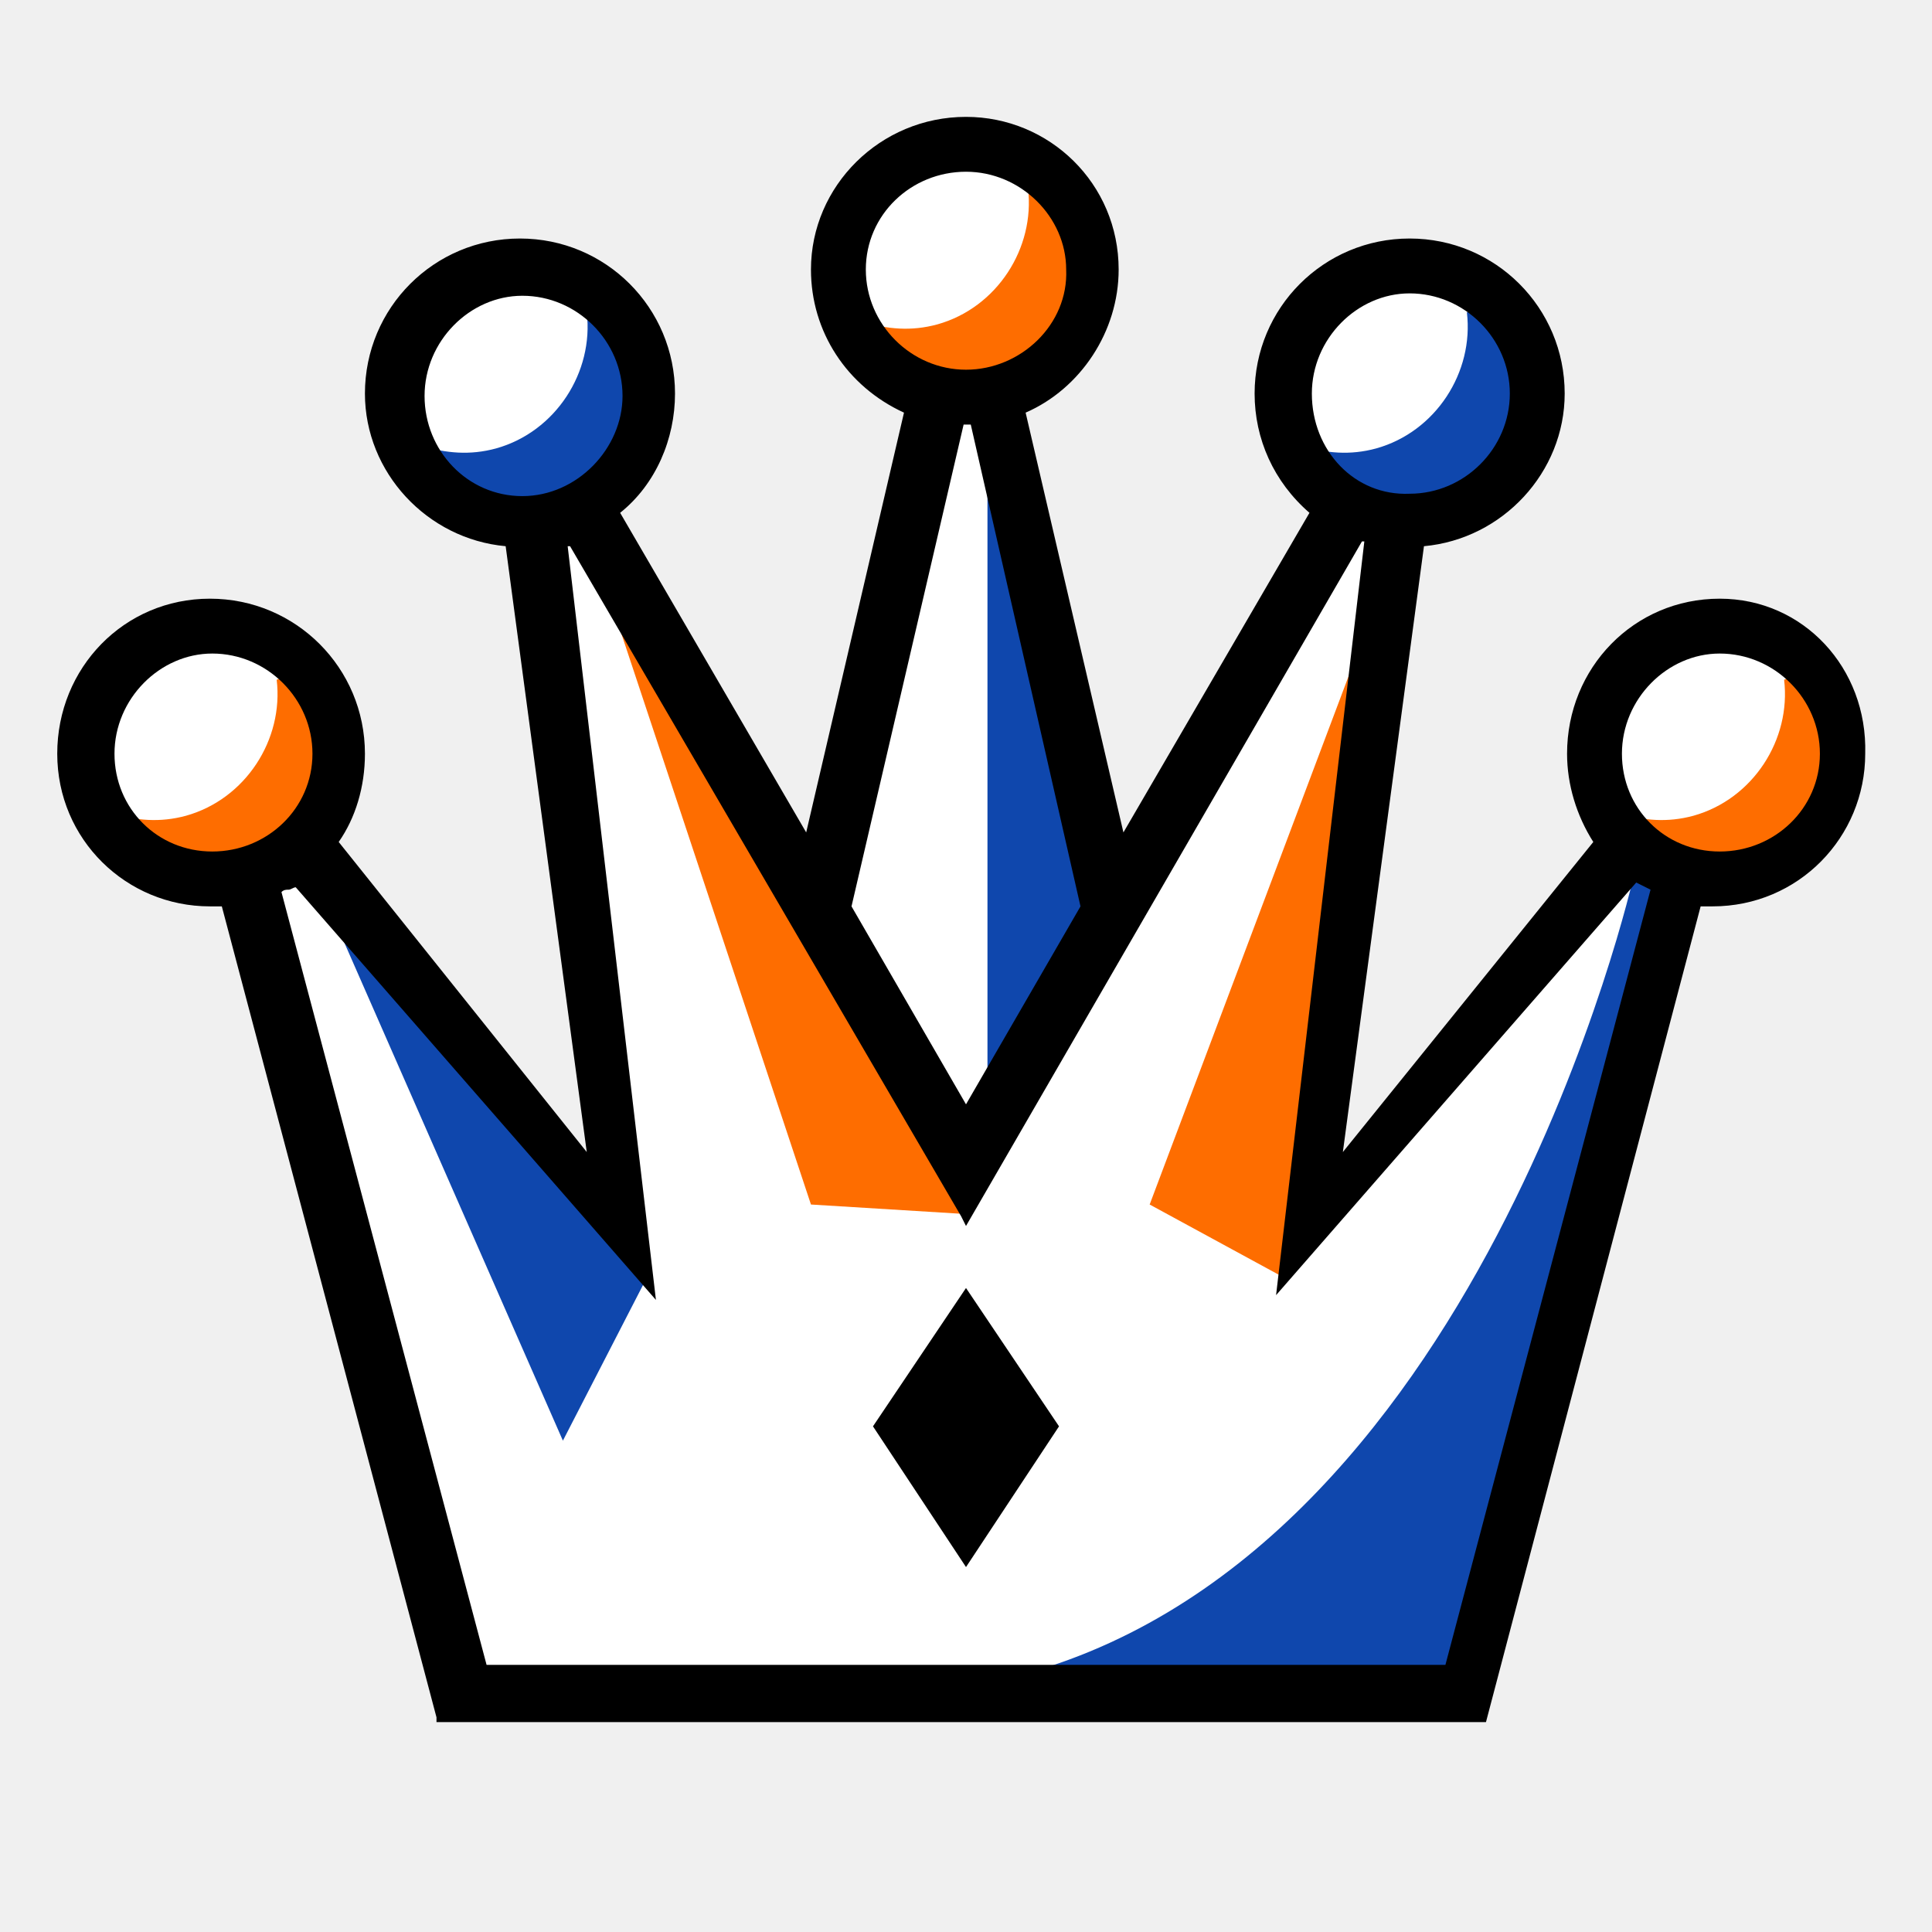
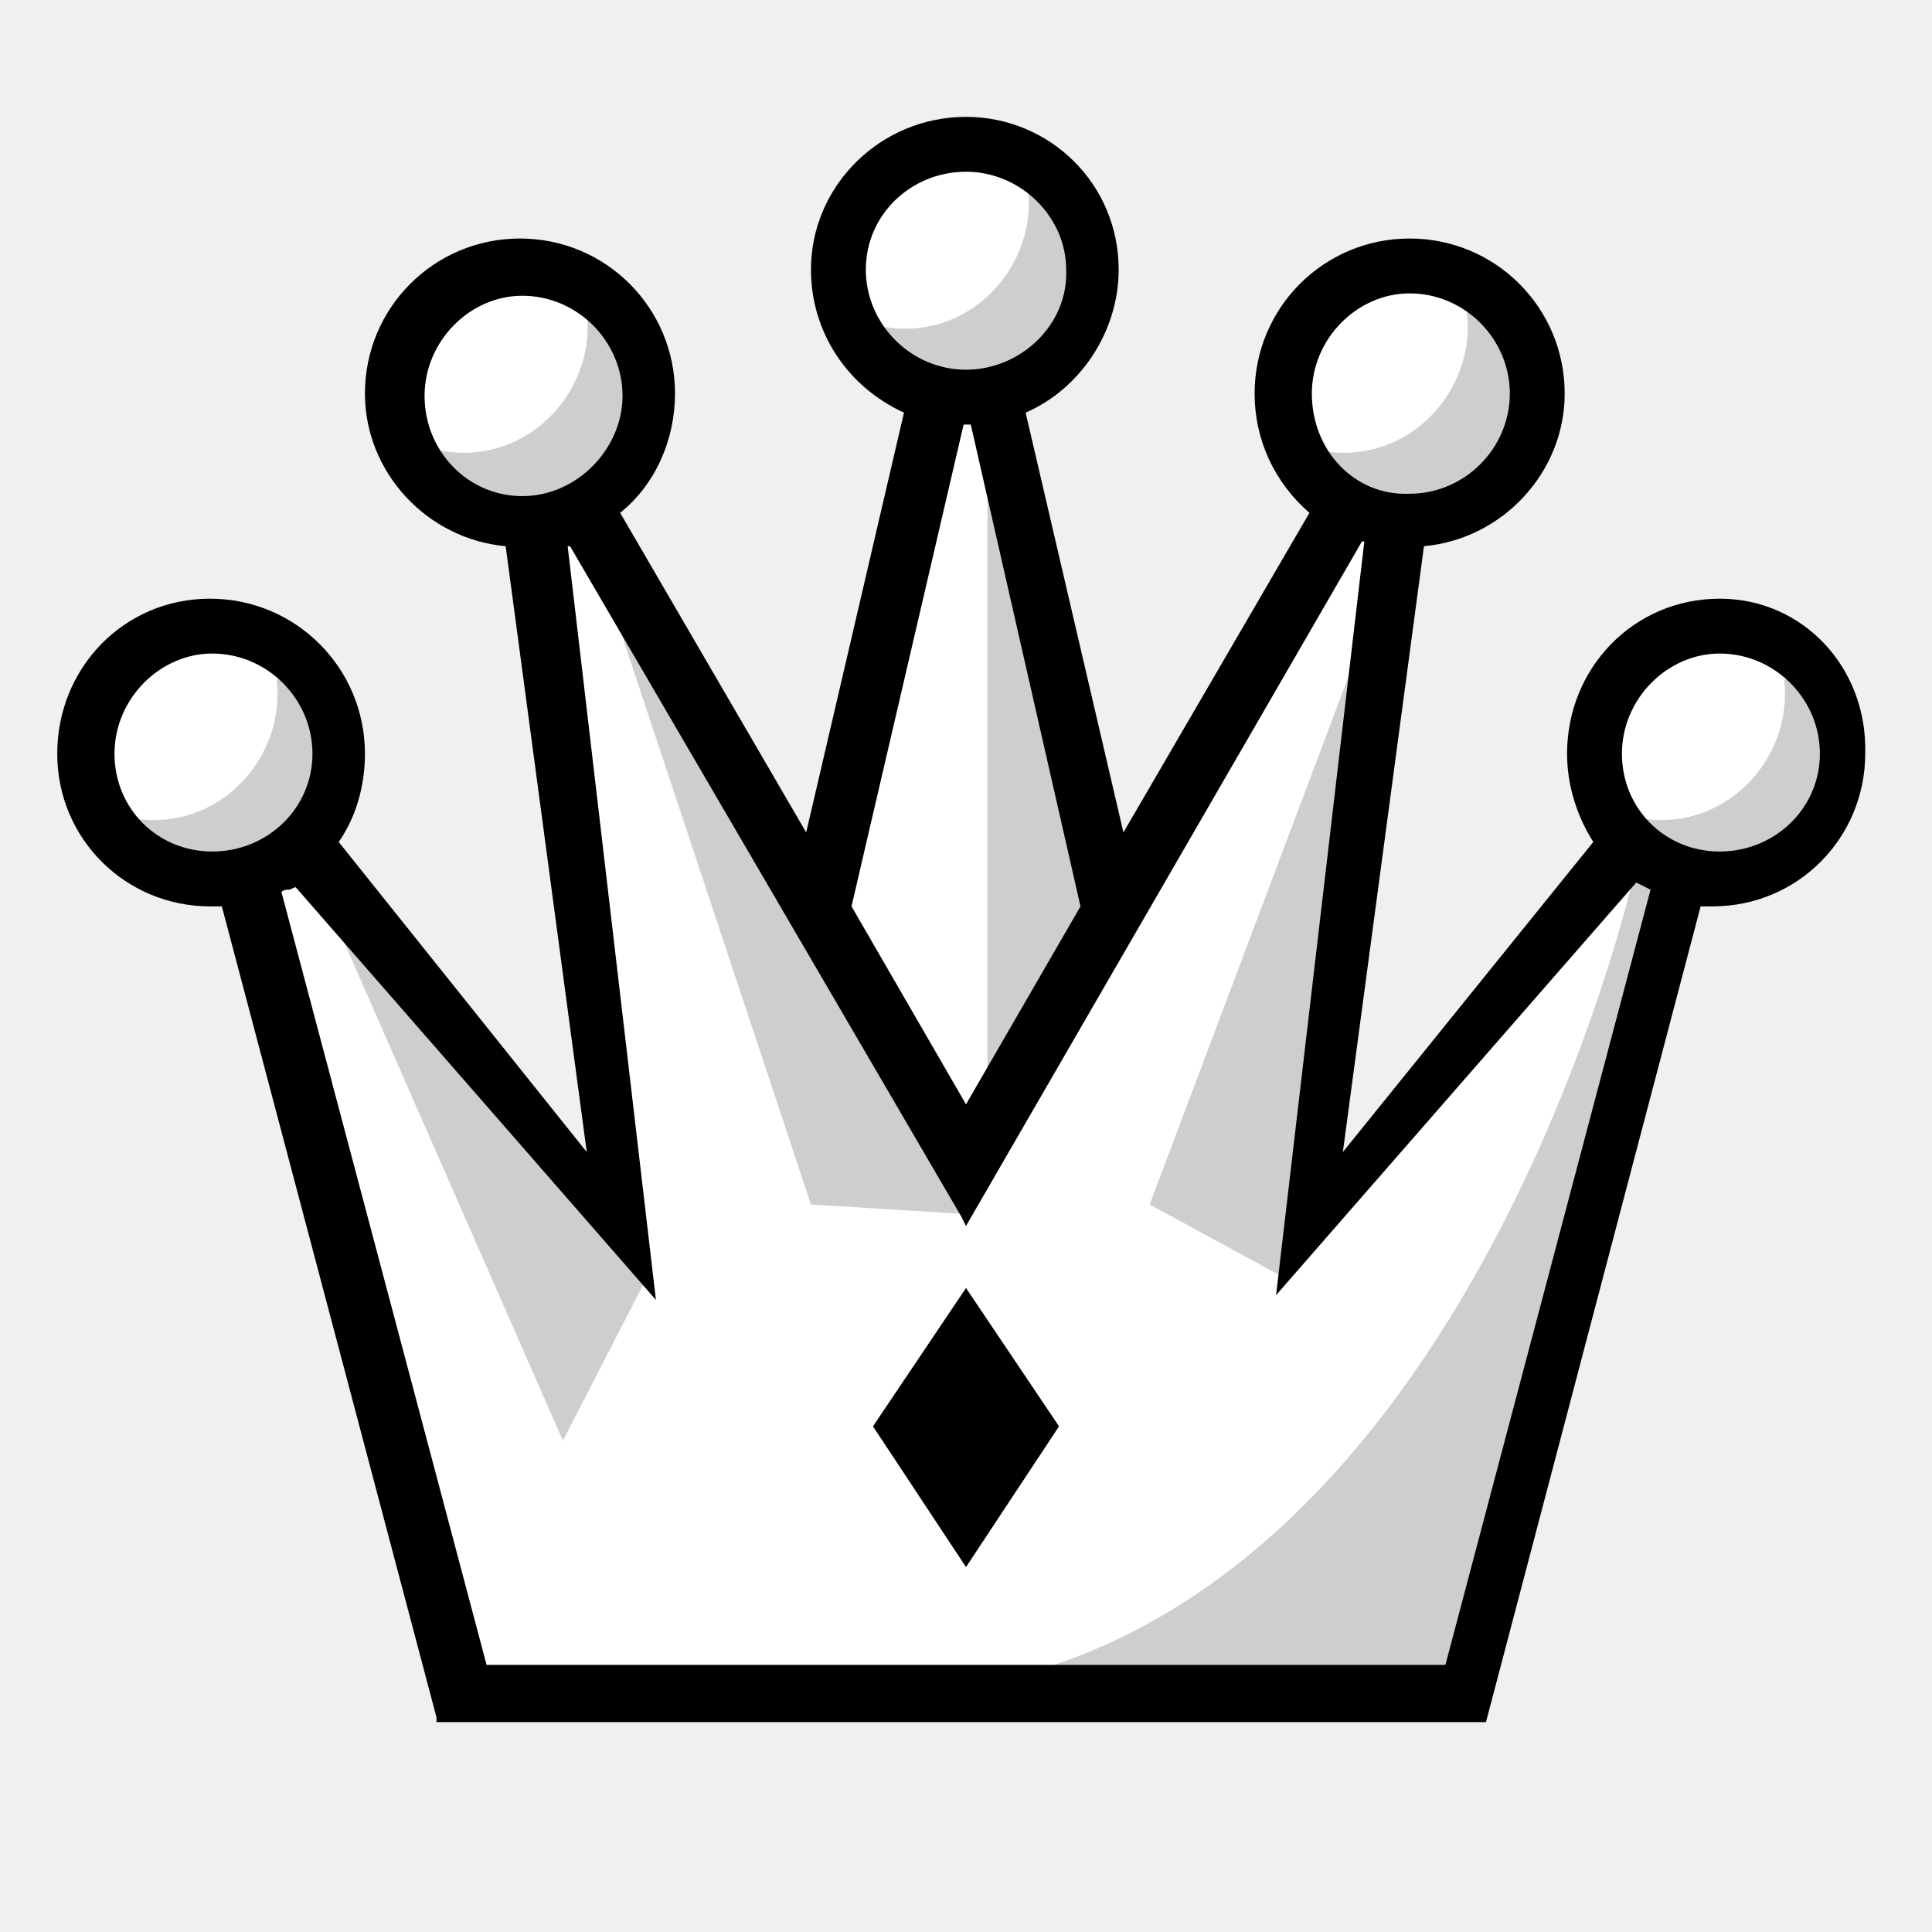
<svg xmlns="http://www.w3.org/2000/svg" version="1.1" id="Layer_1" x="0px" y="0px" viewBox="0 0 81 81" style="enable-background:new 0 0 81 81;" xml:space="preserve">
-   <defs id="defs25" />
-   <style type="text/css" id="style1">
+   <style type="text/css">
	.st0{fill:none;}
	.st1{fill:#FFFFFF;}
	.st2{fill:#CFCECF;}
</style>
-   <rect class="st0" width="81" height="81" id="rect1" />
-   <g id="g2">
-     <circle class="st1" cx="21.9" cy="16.5" r="5.2" id="circle1" />
-     <path class="st1" d="M59.1,21.8c2.9,0,5.2-2.3,5.2-5.2s-2.3-5.2-5.2-5.2s-5.2,2.3-5.2,5.2S56.2,21.8,59.1,21.8z" id="path1" />
-     <path class="st1" d="M72.1,26.4c-2.9,0-5.2,2.3-5.2,5.2c0,1.4,0.6,2.8,1.5,3.7L55.2,50.5l3.3-28.7l-2.1-0.6l-9.8,16.9l-5.1-21.7   h-1.1h-1.1l-5.1,21.7l-9.8-16.9l-2.1,0.6l3.3,28.7l-13-15.2c0.9-0.9,1.5-2.3,1.5-3.7c0-2.9-2.3-5.2-5.2-5.2s-5.2,2.3-5.2,5.2   s2.3,5.2,5.2,5.2c0.5,0,1-0.1,1.5-0.2L19.5,71h42.1l9.1-34.4c0.5,0.1,1,0.2,1.5,0.2c2.9,0,5.2-2.3,5.2-5.2S75,26.4,72.1,26.4z" id="path2" />
-     <circle class="st1" cx="40.5" cy="11.3" r="5.2" id="circle2" />
+   <rect class="st0" width="81" height="81" />
+   <g>
+     <circle class="st1" cx="21.9" cy="16.5" r="5.2" />
+     <path class="st1" d="M59.1,21.8c2.9,0,5.2-2.3,5.2-5.2s-2.3-5.2-5.2-5.2s-5.2,2.3-5.2,5.2S56.2,21.8,59.1,21.8z" />
+     <path class="st1" d="M72.1,26.4c-2.9,0-5.2,2.3-5.2,5.2c0,1.4,0.6,2.8,1.5,3.7L55.2,50.5l3.3-28.7l-2.1-0.6l-9.8,16.9l-5.1-21.7   h-1.1h-1.1l-5.1,21.7l-9.8-16.9l-2.1,0.6l3.3,28.7l-13-15.2c0.9-0.9,1.5-2.3,1.5-3.7c0-2.9-2.3-5.2-5.2-5.2s-5.2,2.3-5.2,5.2   s2.3,5.2,5.2,5.2c0.5,0,1-0.1,1.5-0.2L19.5,71h42.1l9.1-34.4c0.5,0.1,1,0.2,1.5,0.2c2.9,0,5.2-2.3,5.2-5.2S75,26.4,72.1,26.4z" />
+     <circle class="st1" cx="40.5" cy="11.3" r="5.2" />
  </g>
-   <g id="g8">
-     <path class="st2" d="M48.4,33.6" id="path3" />
-     <path class="st2" d="M34.5,33.6" id="path4" />
-     <polygon class="st2" points="41.4,20.3 46.7,38.2 41.4,45.5  " id="polygon4" />
-     <polygon class="st2" points="27.1,53.6 23.6,60.4 13.9,38.3  " id="polygon5" />
-     <polygon class="st2" points="34,50.5 24.8,22.8 40.5,50.9  " id="polygon6" />
-     <polygon class="st2" points="48.2,50.5 57.5,25.8 53.9,53.6  " id="polygon7" />
-     <polygon class="st2" points="52.9,70.4 68.5,36.7 70,37 60.7,70.4  " id="polygon8" />
+   <g>
+     <path class="st2" d="M48.4,33.6" />
+     <path class="st2" d="M34.5,33.6" />
+     <polygon class="st2" points="41.4,20.3 46.7,38.2 41.4,45.5  " />
+     <polygon class="st2" points="27.1,53.6 23.6,60.4 13.9,38.3  " />
+     <polygon class="st2" points="34,50.5 24.8,22.8 40.5,50.9  " />
+     <polygon class="st2" points="48.2,50.5 57.5,25.8 53.9,53.6  " />
+     <polygon class="st2" points="52.9,70.4 68.5,36.7 70,37 60.7,70.4  " />
  </g>
-   <path class="st2" d="M73.3,36.7c3.4-0.9,3.9-3.4,4-6.7c0-0.6-0.9-1.8-1.3-1.8c-0.4,0.1-0.8,0.1-1.2,0.3c0.3,2.5-1.3,5-3.8,5.7  c-1.1,0.3-2.1,0.2-3.1-0.1C67.3,35.1,71.8,37.1,73.3,36.7z" id="path8" />
-   <path class="st2" d="M60,21.3c3.4-0.9,3.9-3.4,4-6.7c0-0.6-0.9-1.8-1.3-1.8c-0.4,0.1-0.8,0.1-1.2,0.3c0.3,2.5-1.3,5-3.8,5.7  c-1.1,0.3-2.1,0.2-3.1-0.1C54,19.7,58.5,21.7,60,21.3z" id="path9" />
-   <path class="st2" d="M10.1,36.7c3.4-0.9,3.9-3.4,4-6.7c0-0.6-0.9-1.8-1.3-1.8c-0.4,0.1-0.8,0.1-1.2,0.3c0.3,2.5-1.3,5-3.8,5.7  c-1.1,0.3-2.1,0.2-3.1-0.1C4.1,35.1,8.6,37.1,10.1,36.7z" id="path10" />
-   <path class="st2" d="M23.1,21.3c3.4-0.9,3.9-3.4,4-6.7c0-0.6-0.9-1.8-1.3-1.8c-0.4,0.1-0.8,0.1-1.2,0.3c0.3,2.5-1.3,5-3.8,5.7  c-1.1,0.3-2.1,0.2-3.1-0.1C17.1,19.7,21.6,21.7,23.1,21.3z" id="path11" />
-   <path class="st2" d="M41.6,16.1c3.4-0.9,3.9-3.4,4-6.7c0-0.6-0.9-1.8-1.3-1.8c-0.4,0.1-0.8,0.1-1.2,0.3c0.3,2.5-1.3,5-3.8,5.7  c-1.1,0.3-2.1,0.2-3.1-0.1C35.6,14.6,40.1,16.5,41.6,16.1z" id="path12" />
-   <g id="g14">
-     <circle class="st1" cx="21.9" cy="16.5" r="5.2" id="circle12" />
-     <path class="st1" d="M59.1,21.8c2.9,0,5.2-2.3,5.2-5.2s-2.3-5.2-5.2-5.2s-5.2,2.3-5.2,5.2S56.2,21.8,59.1,21.8z" id="path13" />
-     <path class="st1" d="M72.1,26.4c-2.9,0-5.2,2.3-5.2,5.2c0,1.4,0.6,2.8,1.5,3.7L55.2,50.5l3.3-28.7l-2.1-0.6l-9.8,16.9l-5.1-21.7   h-1.1h-1.1l-5.1,21.7l-9.8-16.9l-2.1,0.6l3.3,28.7l-13-15.2c0.9-0.9,1.5-2.3,1.5-3.7c0-2.9-2.3-5.2-5.2-5.2s-5.2,2.3-5.2,5.2   s2.3,5.2,5.2,5.2c0.5,0,1-0.1,1.5-0.2L19.5,71h42.1l9.1-34.4c0.5,0.1,1,0.2,1.5,0.2c2.9,0,5.2-2.3,5.2-5.2S75,26.4,72.1,26.4z" id="path14" />
-     <circle class="st1" cx="40.5" cy="11.3" r="5.2" id="circle14" />
+   <path class="st2" d="M73.3,36.7c3.4-0.9,3.9-3.4,4-6.7c0-0.6-0.9-1.8-1.3-1.8c-0.4,0.1-0.8,0.1-1.2,0.3c0.3,2.5-1.3,5-3.8,5.7  c-1.1,0.3-2.1,0.2-3.1-0.1C67.3,35.1,71.8,37.1,73.3,36.7z" />
+   <path class="st2" d="M60,21.3c3.4-0.9,3.9-3.4,4-6.7c0-0.6-0.9-1.8-1.3-1.8c-0.4,0.1-0.8,0.1-1.2,0.3c0.3,2.5-1.3,5-3.8,5.7  c-1.1,0.3-2.1,0.2-3.1-0.1C54,19.7,58.5,21.7,60,21.3z" />
+   <path class="st2" d="M10.1,36.7c3.4-0.9,3.9-3.4,4-6.7c0-0.6-0.9-1.8-1.3-1.8c-0.4,0.1-0.8,0.1-1.2,0.3c0.3,2.5-1.3,5-3.8,5.7  c-1.1,0.3-2.1,0.2-3.1-0.1C4.1,35.1,8.6,37.1,10.1,36.7z" />
+   <path class="st2" d="M23.1,21.3c3.4-0.9,3.9-3.4,4-6.7c0-0.6-0.9-1.8-1.3-1.8c-0.4,0.1-0.8,0.1-1.2,0.3c0.3,2.5-1.3,5-3.8,5.7  c-1.1,0.3-2.1,0.2-3.1-0.1C17.1,19.7,21.6,21.7,23.1,21.3z" />
+   <path class="st2" d="M41.6,16.1c3.4-0.9,3.9-3.4,4-6.7c0-0.6-0.9-1.8-1.3-1.8c-0.4,0.1-0.8,0.1-1.2,0.3c0.3,2.5-1.3,5-3.8,5.7  c-1.1,0.3-2.1,0.2-3.1-0.1C35.6,14.6,40.1,16.5,41.6,16.1z" />
+   <g>
+     <circle class="st1" cx="21.9" cy="16.5" r="5.2" />
+     <path class="st1" d="M59.1,21.8c2.9,0,5.2-2.3,5.2-5.2s-2.3-5.2-5.2-5.2s-5.2,2.3-5.2,5.2S56.2,21.8,59.1,21.8z" />
+     <path class="st1" d="M72.1,26.4c-2.9,0-5.2,2.3-5.2,5.2c0,1.4,0.6,2.8,1.5,3.7L55.2,50.5l3.3-28.7l-2.1-0.6l-9.8,16.9l-5.1-21.7   h-1.1h-1.1l-5.1,21.7l-9.8-16.9l-2.1,0.6l3.3,28.7l-13-15.2c0.9-0.9,1.5-2.3,1.5-3.7c0-2.9-2.3-5.2-5.2-5.2s-5.2,2.3-5.2,5.2   s2.3,5.2,5.2,5.2c0.5,0,1-0.1,1.5-0.2L19.5,71h42.1l9.1-34.4c0.5,0.1,1,0.2,1.5,0.2c2.9,0,5.2-2.3,5.2-5.2S75,26.4,72.1,26.4z" />
+     <circle class="st1" cx="40.5" cy="11.3" r="5.2" />
  </g>
-   <g id="g19">
-     <path class="st2" d="M48.4,33.6" id="path15" />
-     <path class="st2" d="M34.5,33.6" id="path16" />
-     <polygon class="st2" points="41.4,20.3 46.7,38.2 41.4,45.5  " id="polygon16" style="fill:#0f47ad;fill-opacity:1" />
-     <polygon class="st2" points="27.1,53.6 23.6,60.4 13.9,38.3  " id="polygon17" style="fill:#0f47ad;fill-opacity:1" />
-     <polygon class="st2" points="34,50.5 24.8,22.8 40.5,50.9  " id="polygon18" style="fill:#fe6d00;fill-opacity:1" />
-     <polygon class="st2" points="48.2,50.5 57.5,25.8 53.9,53.6  " id="polygon19" style="fill:#fe6d00;fill-opacity:1" />
-     <path class="st2" d="M42.1,70.4C62,65.7,68.5,36.7,68.5,36.7L70,37l-9.3,33.4C60.7,70.4,52.8,70.4,42.1,70.4z" id="path19" style="fill:#0f47ad;fill-opacity:1" />
+   <g>
+     <path class="st2" d="M48.4,33.6" />
+     <path class="st2" d="M34.5,33.6" />
+     <polygon class="st2" points="41.4,20.3 46.7,38.2 41.4,45.5  " />
+     <polygon class="st2" points="27.1,53.6 23.6,60.4 13.9,38.3  " />
+     <polygon class="st2" points="34,50.5 24.8,22.8 40.5,50.9  " />
+     <polygon class="st2" points="48.2,50.5 57.5,25.8 53.9,53.6  " />
+     <path class="st2" d="M42.1,70.4C62,65.7,68.5,36.7,68.5,36.7L70,37l-9.3,33.4C60.7,70.4,52.8,70.4,42.1,70.4z" />
  </g>
-   <path class="st2" d="M73.3,36.7c3.4-0.9,3.9-3.4,4-6.7c0-0.6-0.9-1.8-1.3-1.8c-0.4,0.1-0.8,0.1-1.2,0.3c0.3,2.5-1.3,5-3.8,5.7  c-1.1,0.3-2.1,0.2-3.1-0.1C67.3,35.1,71.8,37.1,73.3,36.7z" id="path20" style="fill:#fe6d00;fill-opacity:1" />
-   <path class="st2" d="M60,21.3c3.4-0.9,3.9-3.4,4-6.7c0-0.6-0.9-1.8-1.3-1.8c-0.4,0.1-0.8,0.1-1.2,0.3c0.3,2.5-1.3,5-3.8,5.7  c-1.1,0.3-2.1,0.2-3.1-0.1C54,19.7,58.5,21.7,60,21.3z" id="path21" style="fill:#0f47ad;fill-opacity:1" />
-   <path class="st2" d="M10.1,36.7c3.4-0.9,3.9-3.4,4-6.7c0-0.6-0.9-1.8-1.3-1.8c-0.4,0.1-0.8,0.1-1.2,0.3c0.3,2.5-1.3,5-3.8,5.7  c-1.1,0.3-2.1,0.2-3.1-0.1C4.1,35.1,8.6,37.1,10.1,36.7z" id="path22" style="fill:#fe6d00;fill-opacity:1" />
-   <path class="st2" d="M23.1,21.3c3.4-0.9,3.9-3.4,4-6.7c0-0.6-0.9-1.8-1.3-1.8c-0.4,0.1-0.8,0.1-1.2,0.3c0.3,2.5-1.3,5-3.8,5.7  c-1.1,0.3-2.1,0.2-3.1-0.1C17.1,19.7,21.6,21.7,23.1,21.3z" id="path23" style="fill:#0f47ad;fill-opacity:1" />
-   <path class="st2" d="m 41.6,16.1 c 3.4,-0.9 3.9,-3.4 4,-6.7 0,-0.6 -0.9,-1.8 -1.3,-1.8 -0.4,0.1 -0.8,0.1 -1.2,0.3 0.3,2.5 -1.3,5 -3.8,5.7 -1.1,0.3 -2.1,0.2 -3.1,-0.1 -0.6,1.1 3.9,3 5.4,2.6 z" id="path24" style="fill:#fe6d00;fill-opacity:1" />
-   <path d="m 72.1,25.1 c -3.6,0 -6.4,2.9 -6.4,6.5 0,1.3 0.4,2.6 1.1,3.7 l -10.5,13 3.4,-25.4 c 3.3,-0.3 5.9,-3.1 5.9,-6.4 0,-3.6 -2.9,-6.5 -6.5,-6.5 -3.6,0 -6.5,2.9 -6.5,6.5 0,1.9 0.8,3.7 2.3,5 L 47.1,34.9 43,17.3 c 2.3,-1 3.9,-3.4 3.9,-6 0,-3.6 -2.9,-6.4 -6.4,-6.4 -3.6,0 -6.5,2.9 -6.5,6.4 0,2.6 1.5,4.9 3.9,6 L 33.8,34.9 26,21.5 c 1.5,-1.2 2.3,-3.1 2.3,-5 0,-3.6 -2.9,-6.5 -6.5,-6.5 -3.6,0 -6.5,2.9 -6.5,6.5 0,3.3 2.6,6.1 5.9,6.4 l 3.4,25.4 -10.4,-13 c 0.7,-1 1.1,-2.3 1.1,-3.7 0,-3.6 -2.9,-6.5 -6.5,-6.5 -3.6,0 -6.4,2.9 -6.4,6.5 0,3.6 2.9,6.4 6.4,6.4 h 0.5 l 9,34 v 0.2 h 44 l 9,-34.2 h 0.5 c 3.6,0 6.4,-2.9 6.4,-6.4 0.1,-3.6 -2.6,-6.5 -6.1,-6.5 z m -59,6.5 c 0,2.3 -1.9,4.1 -4.2,4.1 -2.3,0 -4.1,-1.8 -4.1,-4.1 0,-2.3 1.9,-4.2 4.1,-4.2 2.3,0 4.2,1.9 4.2,4.2 z m 8.8,-10.8 c -2.3,0 -4.1,-1.9 -4.1,-4.2 0,-2.3 1.9,-4.2 4.1,-4.2 2.3,0 4.2,1.9 4.2,4.2 0,2.2 -1.9,4.2 -4.2,4.2 z M 55,16.5 c 0,-2.3 1.9,-4.2 4.1,-4.2 2.3,0 4.2,1.9 4.2,4.2 0,2.3 -1.9,4.2 -4.2,4.2 C 56.8,20.8 55,18.9 55,16.5 Z M 20.4,69.8 11.8,37.4 c 0.1,-0.1 0.2,-0.1 0.3,-0.1 0.1,0 0.2,-0.1 0.3,-0.1 L 27.5,54.5 23.8,22.9 h 0.1 L 40.3,51 40.5,51.4 57.1,22.7 h 0.1 L 53.5,54.3 68.6,37 69.2,37.3 60.6,69.8 Z M 76.3,31.6 c 0,2.3 -1.9,4.1 -4.2,4.1 -2.3,0 -4.1,-1.8 -4.1,-4.1 0,-2.3 1.9,-4.2 4.1,-4.2 2.3,0 4.2,1.9 4.2,4.2 z M 40.5,46.3 35.7,38 40.4,17.8 h 0.3 L 45.3,38 Z m 0,-30.8 c -2.3,0 -4.2,-1.9 -4.2,-4.2 0,-2.3 1.9,-4.1 4.2,-4.1 2.3,0 4.2,1.9 4.2,4.1 0.1,2.3 -1.9,4.2 -4.2,4.2 z" id="path25" />
-   <polygon points="40.5,65.7 36.6,59.8 40.5,54 44.4,59.8 " id="polygon25" />
+   <path class="st2" d="M73.3,36.7c3.4-0.9,3.9-3.4,4-6.7c0-0.6-0.9-1.8-1.3-1.8c-0.4,0.1-0.8,0.1-1.2,0.3c0.3,2.5-1.3,5-3.8,5.7  c-1.1,0.3-2.1,0.2-3.1-0.1C67.3,35.1,71.8,37.1,73.3,36.7z" />
+   <path class="st2" d="M60,21.3c3.4-0.9,3.9-3.4,4-6.7c0-0.6-0.9-1.8-1.3-1.8c-0.4,0.1-0.8,0.1-1.2,0.3c0.3,2.5-1.3,5-3.8,5.7  c-1.1,0.3-2.1,0.2-3.1-0.1C54,19.7,58.5,21.7,60,21.3z" />
+   <path class="st2" d="M10.1,36.7c3.4-0.9,3.9-3.4,4-6.7c0-0.6-0.9-1.8-1.3-1.8c-0.4,0.1-0.8,0.1-1.2,0.3c0.3,2.5-1.3,5-3.8,5.7  c-1.1,0.3-2.1,0.2-3.1-0.1C4.1,35.1,8.6,37.1,10.1,36.7z" />
+   <path class="st2" d="M23.1,21.3c3.4-0.9,3.9-3.4,4-6.7c0-0.6-0.9-1.8-1.3-1.8c-0.4,0.1-0.8,0.1-1.2,0.3c0.3,2.5-1.3,5-3.8,5.7  c-1.1,0.3-2.1,0.2-3.1-0.1C17.1,19.7,21.6,21.7,23.1,21.3z" />
+   <path class="st2" d="M41.6,16.1c3.4-0.9,3.9-3.4,4-6.7c0-0.6-0.9-1.8-1.3-1.8c-0.4,0.1-0.8,0.1-1.2,0.3c0.3,2.5-1.3,5-3.8,5.7  c-1.1,0.3-2.1,0.2-3.1-0.1C35.6,14.6,40.1,16.5,41.6,16.1z" />
+   <path d="M72.1,25.1c-3.6,0-6.4,2.9-6.4,6.5c0,1.3,0.4,2.6,1.1,3.7l-10.5,13l3.4-25.4c3.3-0.3,5.9-3.1,5.9-6.4c0-3.6-2.9-6.5-6.5-6.5  s-6.5,2.9-6.5,6.5c0,1.9,0.8,3.7,2.3,5l-7.8,13.4L43,17.3c2.3-1,3.9-3.4,3.9-6c0-3.6-2.9-6.4-6.4-6.4c-3.6,0-6.5,2.9-6.5,6.4  c0,2.6,1.5,4.9,3.9,6l-4.1,17.6L26,21.5c1.5-1.2,2.3-3.1,2.3-5c0-3.6-2.9-6.5-6.5-6.5s-6.5,2.9-6.5,6.5c0,3.3,2.6,6.1,5.9,6.4  l3.4,25.4l-10.4-13c0.7-1,1.1-2.3,1.1-3.7c0-3.6-2.9-6.5-6.5-6.5S2.4,28,2.4,31.6S5.3,38,8.8,38h0.5l9,34v0.2h44l9-34.2h0.5  c3.6,0,6.4-2.9,6.4-6.4C78.3,28,75.6,25.1,72.1,25.1z M13.1,31.6c0,2.3-1.9,4.1-4.2,4.1s-4.1-1.8-4.1-4.1s1.9-4.2,4.1-4.2  C11.2,27.4,13.1,29.3,13.1,31.6z M21.9,20.8c-2.3,0-4.1-1.9-4.1-4.2s1.9-4.2,4.1-4.2c2.3,0,4.2,1.9,4.2,4.2  C26.1,18.8,24.2,20.8,21.9,20.8z M55,16.5c0-2.3,1.9-4.2,4.1-4.2c2.3,0,4.2,1.9,4.2,4.2s-1.9,4.2-4.2,4.2C56.8,20.8,55,18.9,55,16.5  z M20.4,69.8l-8.6-32.4c0.1-0.1,0.2-0.1,0.3-0.1s0.2-0.1,0.3-0.1l15.1,17.3l-3.7-31.6h0.1L40.3,51l0.2,0.4l16.6-28.7h0.1l-3.7,31.6  L68.6,37c0.2,0.1,0.4,0.2,0.6,0.3l-8.6,32.5H20.4z M76.3,31.6c0,2.3-1.9,4.1-4.2,4.1c-2.3,0-4.1-1.8-4.1-4.1s1.9-4.2,4.1-4.2  C74.4,27.4,76.3,29.3,76.3,31.6z M40.5,46.3L35.7,38l4.7-20.2h0.3L45.3,38L40.5,46.3z M40.5,15.5c-2.3,0-4.2-1.9-4.2-4.2  s1.9-4.1,4.2-4.1s4.2,1.9,4.2,4.1C44.8,13.6,42.8,15.5,40.5,15.5z" />
+   <polygon points="40.5,65.7 36.6,59.8 40.5,54 44.4,59.8 " />
</svg>
